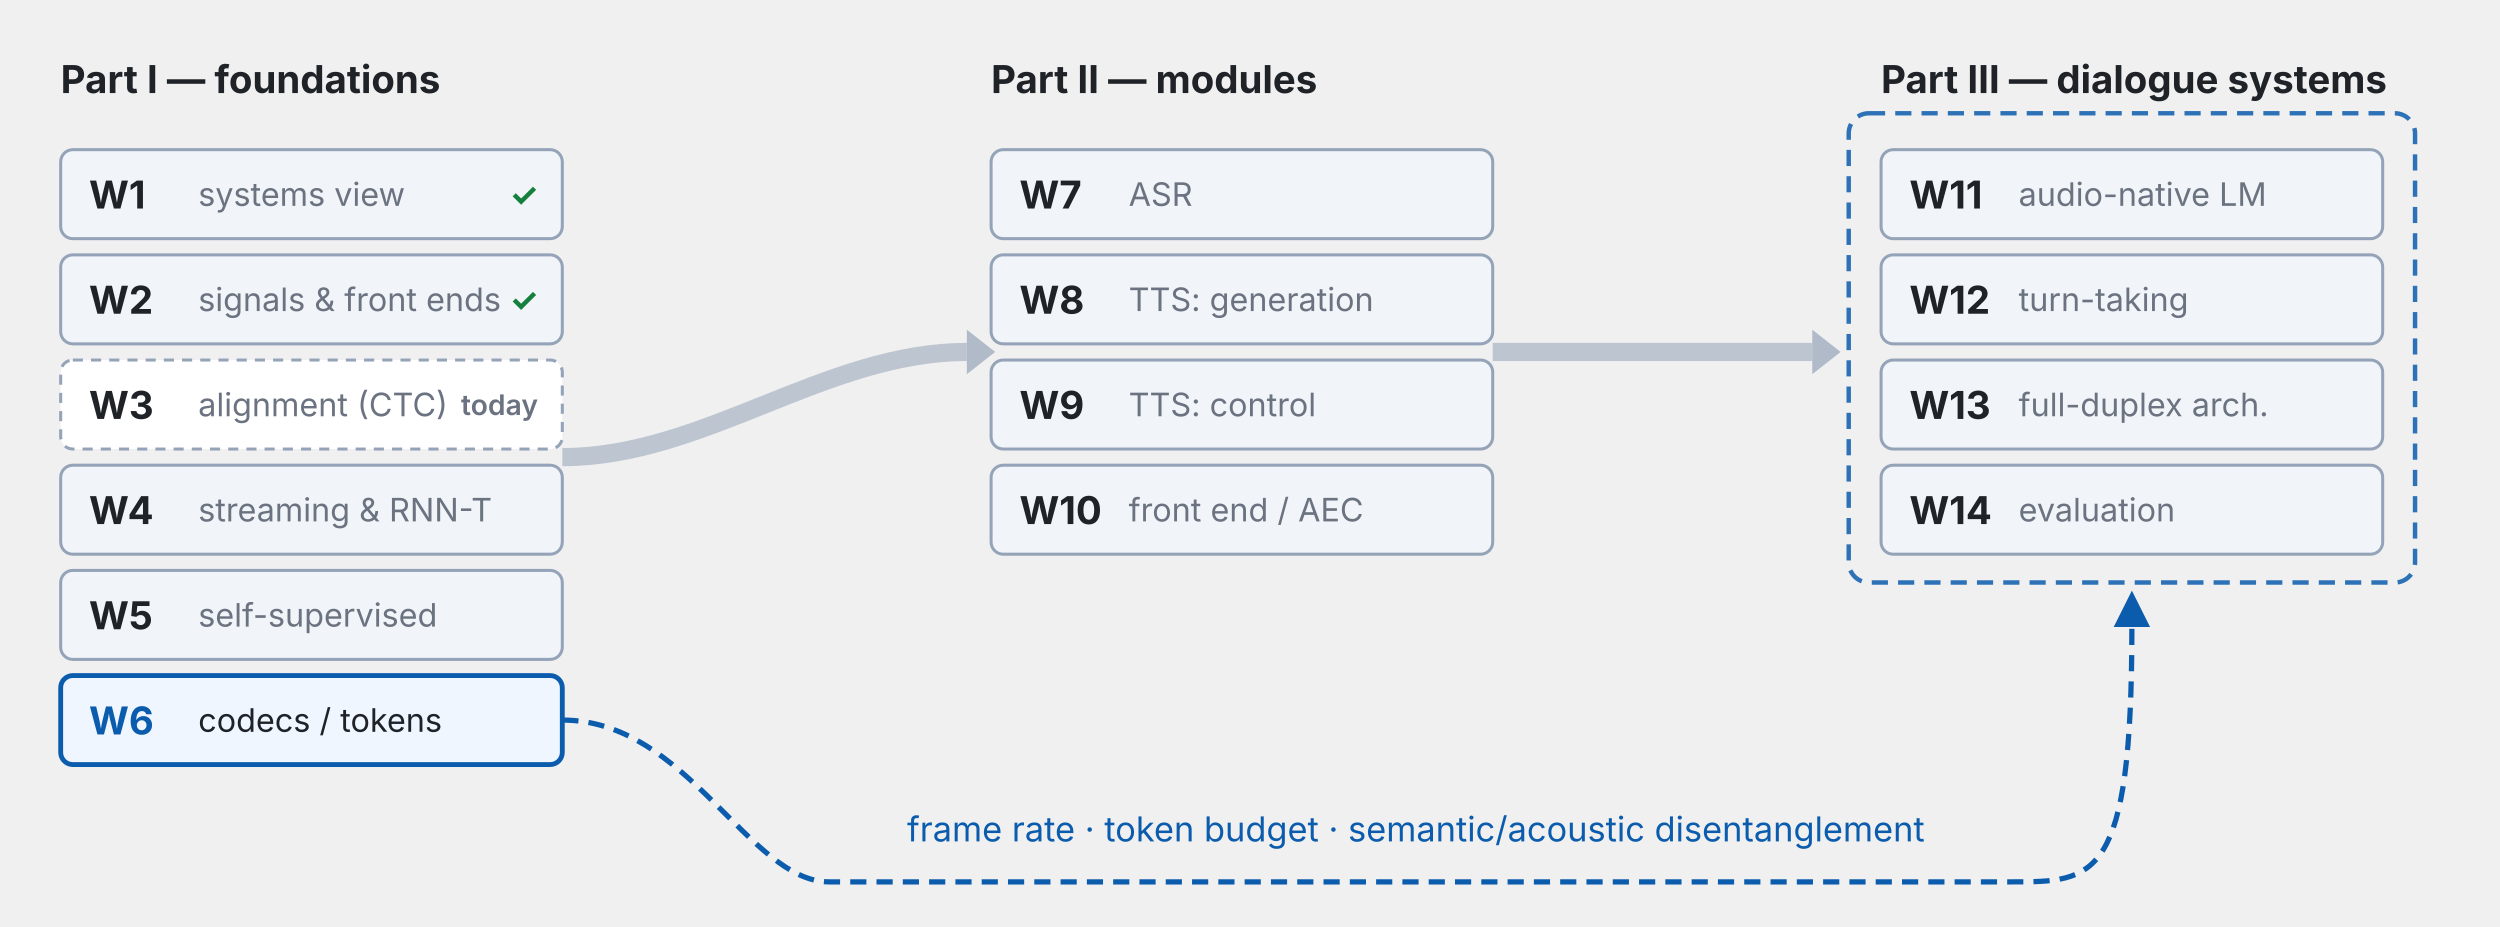
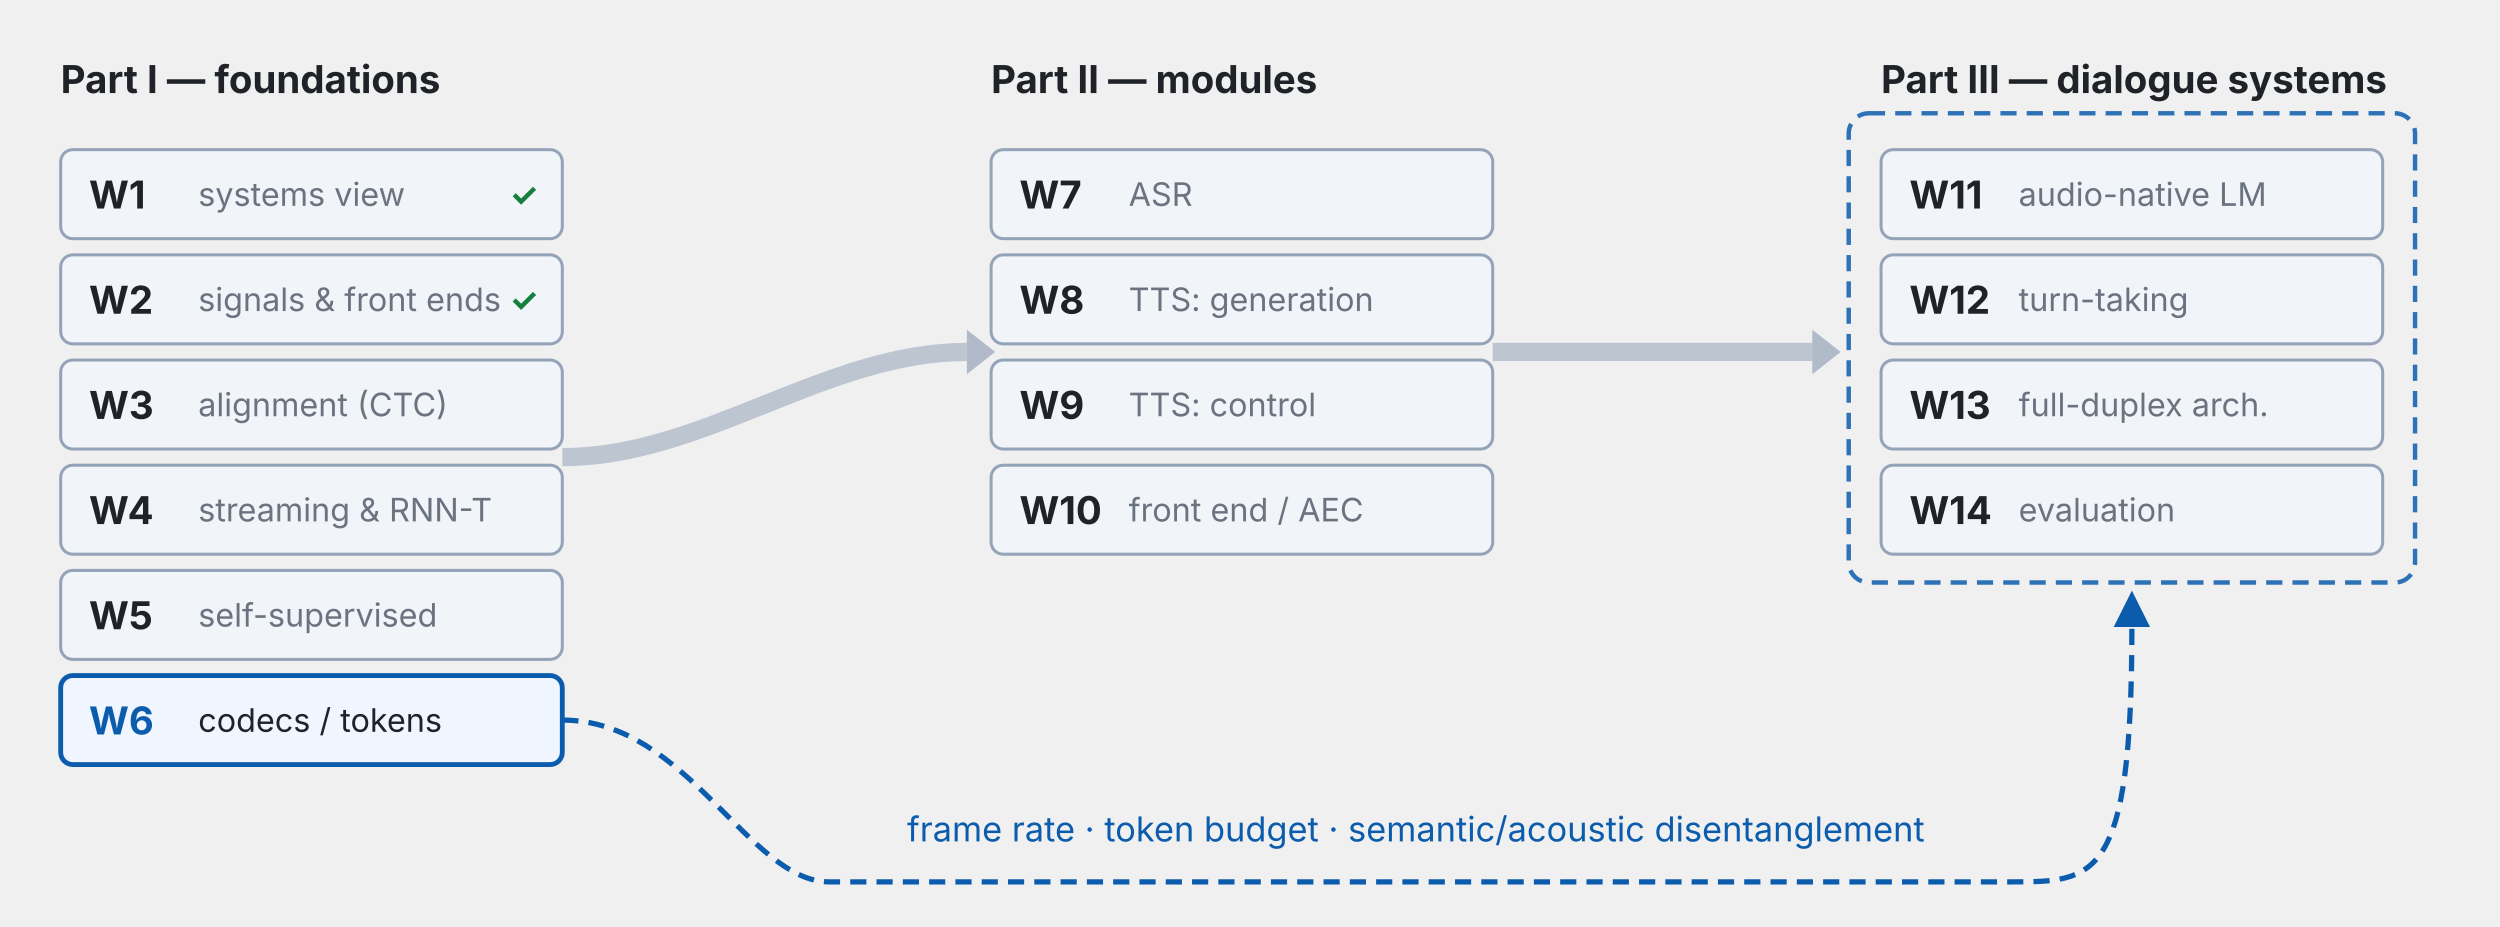
<svg xmlns="http://www.w3.org/2000/svg" viewBox="0 0 1236 458" width="100%" role="img" font-family="system-ui,-apple-system,Segoe UI,sans-serif">
  <text x="30" y="46" font-size="19" font-weight="700" fill="#1f2328">Part I — foundations</text>
  <rect x="30" y="74" width="248" height="44" rx="6" fill="#f1f5f9" stroke="#94a3b8" stroke-width="1.5" />
  <text x="44" y="96.0" font-size="19" font-weight="700" fill="#1f2328" dominant-baseline="middle">W1</text>
  <text x="98" y="96.0" font-size="16" fill="#6b7280" dominant-baseline="middle">systems view</text>
  <text x="266" y="96.0" font-size="16" font-weight="700" fill="#15803d" text-anchor="end" dominant-baseline="middle">✓</text>
  <rect x="30" y="126" width="248" height="44" rx="6" fill="#f1f5f9" stroke="#94a3b8" stroke-width="1.5" />
  <text x="44" y="148.0" font-size="19" font-weight="700" fill="#1f2328" dominant-baseline="middle">W2</text>
  <text x="98" y="148.0" font-size="16" fill="#6b7280" dominant-baseline="middle">signals &amp; front ends</text>
  <text x="266" y="148.0" font-size="16" font-weight="700" fill="#15803d" text-anchor="end" dominant-baseline="middle">✓</text>
-   <rect x="30" y="178" width="248" height="44" rx="6" fill="#ffffff" stroke="#94a3b8" stroke-width="1.5" stroke-dasharray="5 4" />
+   <rect x="30" y="178" width="248" height="44" rx="6" fill="#f1f5f9" stroke="#94a3b8" stroke-width="1.5" />
  <text x="44" y="200.0" font-size="19" font-weight="700" fill="#1f2328" dominant-baseline="middle">W3</text>
  <text x="98" y="200.0" font-size="16" fill="#6b7280" dominant-baseline="middle">alignment (CTC)</text>
-   <text x="266" y="200.0" font-size="14" font-weight="600" fill="#6b7280" text-anchor="end" dominant-baseline="middle">today</text>
  <rect x="30" y="230" width="248" height="44" rx="6" fill="#f1f5f9" stroke="#94a3b8" stroke-width="1.5" />
  <text x="44" y="252.0" font-size="19" font-weight="700" fill="#1f2328" dominant-baseline="middle">W4</text>
  <text x="98" y="252.0" font-size="16" fill="#6b7280" dominant-baseline="middle">streaming &amp; RNN-T</text>
  <rect x="30" y="282" width="248" height="44" rx="6" fill="#f1f5f9" stroke="#94a3b8" stroke-width="1.5" />
  <text x="44" y="304.0" font-size="19" font-weight="700" fill="#1f2328" dominant-baseline="middle">W5</text>
  <text x="98" y="304.0" font-size="16" fill="#6b7280" dominant-baseline="middle">self-supervised</text>
  <rect x="30" y="334" width="248" height="44" rx="6" fill="#eff6ff" stroke="#0b5cad" stroke-width="2.4" />
  <text x="44" y="356.0" font-size="19" font-weight="700" fill="#0b5cad" dominant-baseline="middle">W6</text>
  <text x="98" y="356.0" font-size="16" fill="#1f2328" dominant-baseline="middle">codecs / tokens</text>
  <text x="490" y="46" font-size="19" font-weight="700" fill="#1f2328">Part II — modules</text>
  <rect x="490" y="74" width="248" height="44" rx="6" fill="#f1f5f9" stroke="#94a3b8" stroke-width="1.5" />
  <text x="504" y="96.0" font-size="19" font-weight="700" fill="#1f2328" dominant-baseline="middle">W7</text>
  <text x="558" y="96.0" font-size="16" fill="#6b7280" dominant-baseline="middle">ASR</text>
  <rect x="490" y="126" width="248" height="44" rx="6" fill="#f1f5f9" stroke="#94a3b8" stroke-width="1.5" />
  <text x="504" y="148.0" font-size="19" font-weight="700" fill="#1f2328" dominant-baseline="middle">W8</text>
  <text x="558" y="148.0" font-size="16" fill="#6b7280" dominant-baseline="middle">TTS: generation</text>
  <rect x="490" y="178" width="248" height="44" rx="6" fill="#f1f5f9" stroke="#94a3b8" stroke-width="1.5" />
  <text x="504" y="200.0" font-size="19" font-weight="700" fill="#1f2328" dominant-baseline="middle">W9</text>
  <text x="558" y="200.0" font-size="16" fill="#6b7280" dominant-baseline="middle">TTS: control</text>
  <rect x="490" y="230" width="248" height="44" rx="6" fill="#f1f5f9" stroke="#94a3b8" stroke-width="1.5" />
  <text x="504" y="252.0" font-size="19" font-weight="700" fill="#1f2328" dominant-baseline="middle">W10</text>
  <text x="558" y="252.0" font-size="16" fill="#6b7280" dominant-baseline="middle">front end / AEC</text>
  <text x="930" y="46" font-size="19" font-weight="700" fill="#1f2328">Part III — dialogue systems</text>
  <rect x="930" y="74" width="248" height="44" rx="6" fill="#f1f5f9" stroke="#94a3b8" stroke-width="1.5" />
  <text x="944" y="96.0" font-size="19" font-weight="700" fill="#1f2328" dominant-baseline="middle">W11</text>
  <text x="998" y="96.0" font-size="16" fill="#6b7280" dominant-baseline="middle">audio-native LM</text>
  <rect x="930" y="126" width="248" height="44" rx="6" fill="#f1f5f9" stroke="#94a3b8" stroke-width="1.5" />
  <text x="944" y="148.0" font-size="19" font-weight="700" fill="#1f2328" dominant-baseline="middle">W12</text>
  <text x="998" y="148.0" font-size="16" fill="#6b7280" dominant-baseline="middle">turn-taking</text>
  <rect x="930" y="178" width="248" height="44" rx="6" fill="#f1f5f9" stroke="#94a3b8" stroke-width="1.5" />
  <text x="944" y="200.0" font-size="19" font-weight="700" fill="#1f2328" dominant-baseline="middle">W13</text>
  <text x="998" y="200.0" font-size="16" fill="#6b7280" dominant-baseline="middle">full-duplex arch.</text>
  <rect x="930" y="230" width="248" height="44" rx="6" fill="#f1f5f9" stroke="#94a3b8" stroke-width="1.5" />
  <text x="944" y="252.0" font-size="19" font-weight="700" fill="#1f2328" dominant-baseline="middle">W14</text>
  <text x="998" y="252.0" font-size="16" fill="#6b7280" dominant-baseline="middle">evaluation</text>
  <path d="M 278 226.0 C 348 226.0, 408 174.0, 478 174.0" fill="none" stroke="#94a3b8" stroke-width="9" opacity=".55" />
  <polygon points="478,163.0 492,174.0 478,185.0" fill="#94a3b8" opacity=".7" />
  <path d="M 738 174.0 C 808 174.0, 826 174.0, 896 174.0" fill="none" stroke="#94a3b8" stroke-width="9" opacity=".55" />
  <polygon points="896,163.0 910,174.0 896,185.0" fill="#94a3b8" opacity=".7" />
  <rect x="914" y="56" width="280" height="232" rx="10" fill="none" stroke="#0b5cad" stroke-width="2.2" stroke-dasharray="8 5" opacity=".85" />
  <path d="M 278 356.0 C 340 356.0, 370 436, 410 436 H 994.0 C 1036.0 436, 1054.0 436, 1054.0 310" fill="none" stroke="#0b5cad" stroke-width="2.6" stroke-dasharray="8 5" />
  <polygon points="1045.0,310 1054.0,292 1063.0,310" fill="#0b5cad" />
  <text x="700.0" y="416.0" font-size="17" fill="#0b5cad" text-anchor="middle">frame rate · token budget · semantic/acoustic disentanglement</text>
</svg>
